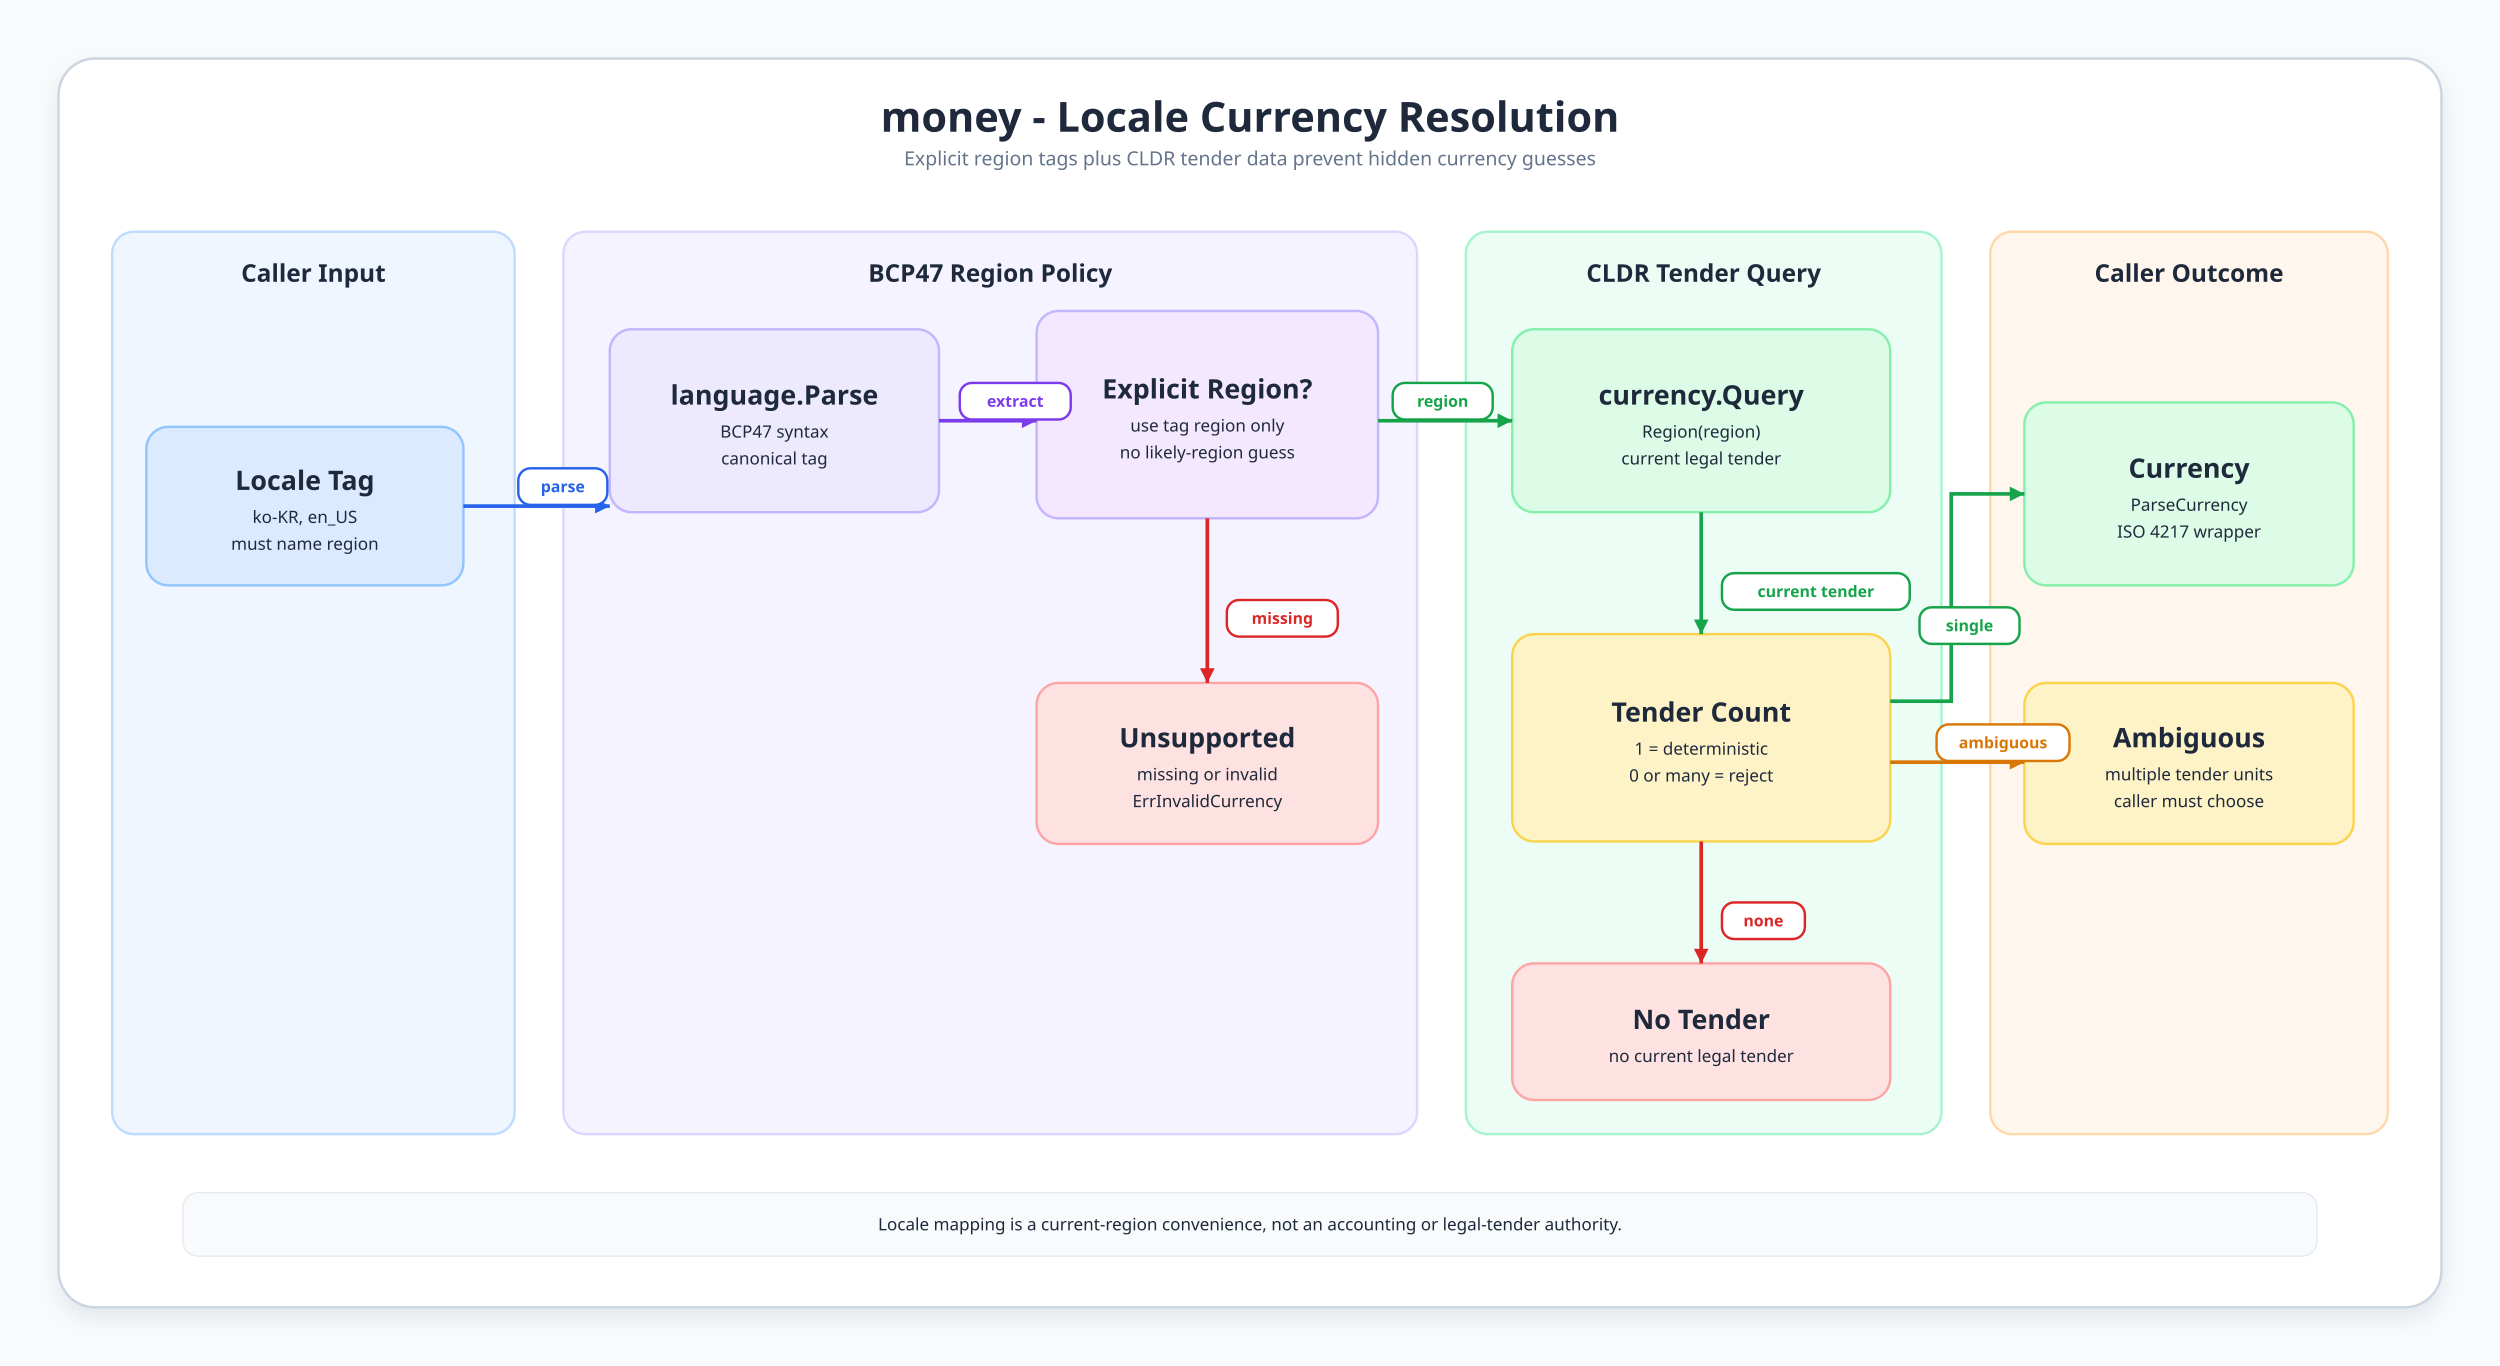
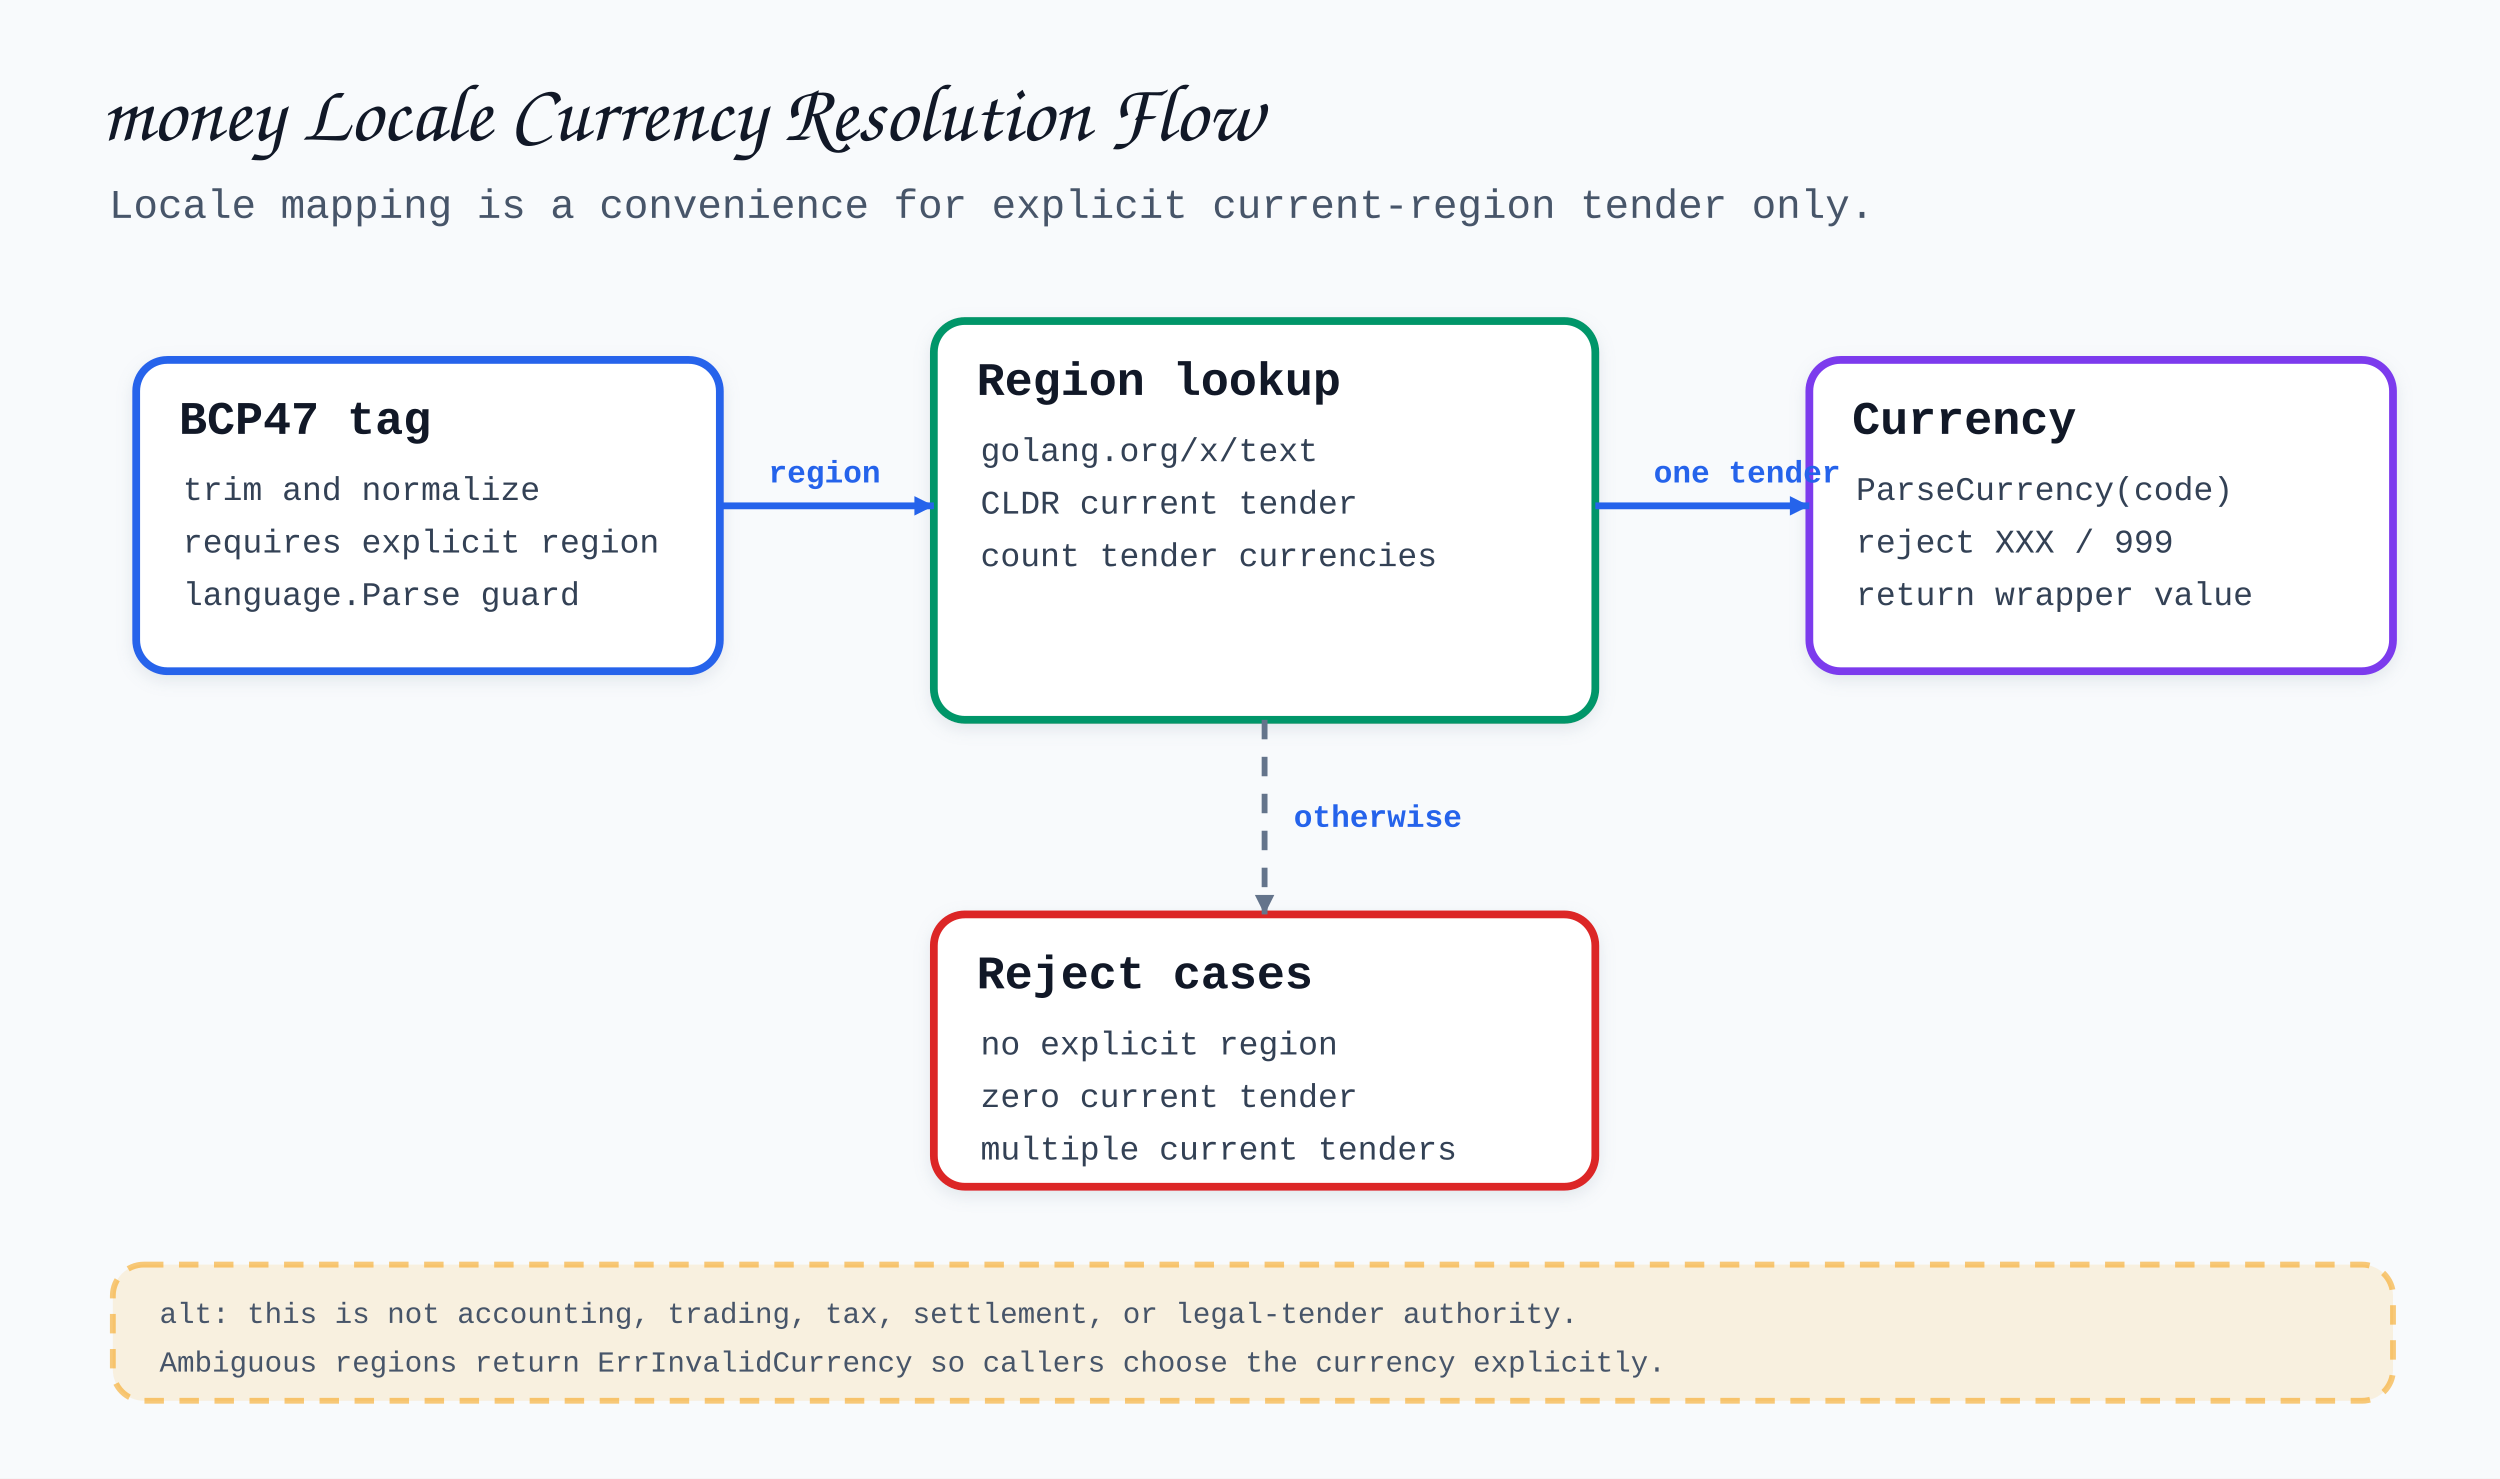
- <svg xmlns="http://www.w3.org/2000/svg" width="2050" height="1120" viewBox="0 0 2050 1120">
+ <svg xmlns="http://www.w3.org/2000/svg" width="1285" height="760" viewBox="0 0 1285 760">
  <defs>
-     <style>
-     .title { font-family: 'Architects Daughter'; font-size: 34px; font-weight: 700; fill: #1E293B; }
-     .subtitle { font-family: 'Comic Mono'; font-size: 16px; fill: #64748B; }
-     .panel-label { font-family: 'Architects Daughter'; font-size: 20px; font-weight: 700; fill: #1E293B; }
-     .card-title { font-family: 'Architects Daughter'; font-size: 22px; font-weight: 700; fill: #1E293B; }
-     .detail { font-family: 'Comic Mono'; font-size: 14px; fill: #1E293B; }
-     .route-label { font-family: 'Comic Mono'; font-size: 13px; font-weight: 700; }
-     .footer { font-family: 'Comic Mono'; font-size: 14px; fill: #1E293B; }
-   </style>
-     <filter id="shadow" x="-10%" y="-10%" width="120%" height="120%">
-       <feDropShadow dx="0" dy="8" stdDeviation="8" flood-color="#94A3B8" flood-opacity="0.22" />
+     <marker id="arrow" markerWidth="12" markerHeight="10" refX="10" refY="5" orient="auto" markerUnits="userSpaceOnUse">
+       <path d="M0,0 L10,5 L0,10 z" fill="#2563eb" />
+     </marker>
+     <marker id="arrow-gray" markerWidth="12" markerHeight="10" refX="10" refY="5" orient="auto" markerUnits="userSpaceOnUse">
+       <path d="M0,0 L10,5 L0,10 z" fill="#64748b" />
+     </marker>
+     <filter id="shadow" x="-10%" y="-10%" width="120%" height="125%">
+       <feDropShadow dx="0" dy="3" stdDeviation="4" flood-color="#94a3b8" flood-opacity=".22" />
    </filter>
-     <marker id="2563EB" viewBox="0 0 5 5" refX="4.5" refY="2.5" markerWidth="5" markerHeight="5" orient="auto">
-       <path d="M 0.5 0.5 L 4.5 2.5 L 0.5 4.5 Z" fill="#2563EB" />
-     </marker>
-     <marker id="7C3AED" viewBox="0 0 5 5" refX="4.5" refY="2.5" markerWidth="5" markerHeight="5" orient="auto">
-       <path d="M 0.5 0.5 L 4.5 2.5 L 0.5 4.5 Z" fill="#7C3AED" />
-     </marker>
-     <marker id="16A34A" viewBox="0 0 5 5" refX="4.5" refY="2.5" markerWidth="5" markerHeight="5" orient="auto">
-       <path d="M 0.5 0.5 L 4.5 2.5 L 0.5 4.5 Z" fill="#16A34A" />
-     </marker>
-     <marker id="D97706" viewBox="0 0 5 5" refX="4.5" refY="2.5" markerWidth="5" markerHeight="5" orient="auto">
-       <path d="M 0.5 0.5 L 4.5 2.5 L 0.5 4.5 Z" fill="#D97706" />
-     </marker>
-     <marker id="DC2626" viewBox="0 0 5 5" refX="4.5" refY="2.5" markerWidth="5" markerHeight="5" orient="auto">
-       <path d="M 0.5 0.5 L 4.5 2.5 L 0.5 4.5 Z" fill="#DC2626" />
-     </marker>
  </defs>
-   <rect width="2050" height="1120" fill="#F8FAFC" />
-   <rect x="48" y="48" width="1954" height="1024" rx="30" fill="#FFFFFF" stroke="#CBD5E1" stroke-width="2" filter="url(#shadow)" />
-   <text x="1025" y="96" class="title" text-anchor="middle" dominant-baseline="middle">money - Locale Currency Resolution</text>
-   <text x="1025" y="130" class="subtitle" text-anchor="middle" dominant-baseline="middle">Explicit region tags plus CLDR tender data prevent hidden currency guesses</text>
-   <rect x="92" y="190" width="330" height="740" rx="18" fill="#EFF6FF" stroke="#BFDBFE" stroke-width="2" />
-   <text x="257" y="224" class="panel-label" text-anchor="middle" dominant-baseline="middle">Caller Input</text>
-   <rect x="462" y="190" width="700" height="740" rx="18" fill="#F5F3FF" stroke="#DDD6FE" stroke-width="2" />
-   <text x="812" y="224" class="panel-label" text-anchor="middle" dominant-baseline="middle">BCP47 Region Policy</text>
-   <rect x="1202" y="190" width="390" height="740" rx="18" fill="#ECFDF5" stroke="#A7F3D0" stroke-width="2" />
-   <text x="1397" y="224" class="panel-label" text-anchor="middle" dominant-baseline="middle">CLDR Tender Query</text>
-   <rect x="1632" y="190" width="326" height="740" rx="18" fill="#FFF7ED" stroke="#FED7AA" stroke-width="2" />
-   <text x="1795" y="224" class="panel-label" text-anchor="middle" dominant-baseline="middle">Caller Outcome</text>
-   <rect x="120" y="350" width="260" height="130" rx="18" fill="#DBEAFE" stroke="#93C5FD" stroke-width="2" />
-   <text x="250" y="394" class="card-title" text-anchor="middle" dominant-baseline="middle">Locale Tag</text>
-   <text x="250" y="424" class="detail" text-anchor="middle" dominant-baseline="middle">ko-KR, en_US</text>
-   <text x="250" y="446" class="detail" text-anchor="middle" dominant-baseline="middle">must name region</text>
-   <rect x="500" y="270" width="270" height="150" rx="18" fill="#EDE9FE" stroke="#C4B5FD" stroke-width="2" />
-   <text x="635" y="324" class="card-title" text-anchor="middle" dominant-baseline="middle">language.Parse</text>
-   <text x="635" y="354" class="detail" text-anchor="middle" dominant-baseline="middle">BCP47 syntax</text>
-   <text x="635" y="376" class="detail" text-anchor="middle" dominant-baseline="middle">canonical tag</text>
-   <rect x="850" y="255" width="280" height="170" rx="18" fill="#F3E8FF" stroke="#C4B5FD" stroke-width="2" />
-   <text x="990" y="319" class="card-title" text-anchor="middle" dominant-baseline="middle">Explicit Region?</text>
-   <text x="990" y="349" class="detail" text-anchor="middle" dominant-baseline="middle">use tag region only</text>
-   <text x="990" y="371" class="detail" text-anchor="middle" dominant-baseline="middle">no likely-region guess</text>
-   <rect x="850" y="560" width="280" height="132" rx="18" fill="#FEE2E2" stroke="#FCA5A5" stroke-width="2" />
-   <text x="990" y="605" class="card-title" text-anchor="middle" dominant-baseline="middle">Unsupported</text>
-   <text x="990" y="635" class="detail" text-anchor="middle" dominant-baseline="middle">missing or invalid</text>
-   <text x="990" y="657" class="detail" text-anchor="middle" dominant-baseline="middle">ErrInvalidCurrency</text>
-   <rect x="1240" y="270" width="310" height="150" rx="18" fill="#DCFCE7" stroke="#86EFAC" stroke-width="2" />
-   <text x="1395" y="324" class="card-title" text-anchor="middle" dominant-baseline="middle">currency.Query</text>
-   <text x="1395" y="354" class="detail" text-anchor="middle" dominant-baseline="middle">Region(region)</text>
-   <text x="1395" y="376" class="detail" text-anchor="middle" dominant-baseline="middle">current legal tender</text>
-   <rect x="1240" y="520" width="310" height="170" rx="18" fill="#FEF3C7" stroke="#FCD34D" stroke-width="2" />
-   <text x="1395" y="584" class="card-title" text-anchor="middle" dominant-baseline="middle">Tender Count</text>
-   <text x="1395" y="614" class="detail" text-anchor="middle" dominant-baseline="middle">1 = deterministic</text>
-   <text x="1395" y="636" class="detail" text-anchor="middle" dominant-baseline="middle">0 or many = reject</text>
-   <rect x="1660" y="330" width="270" height="150" rx="18" fill="#DCFCE7" stroke="#86EFAC" stroke-width="2" />
-   <text x="1795" y="384" class="card-title" text-anchor="middle" dominant-baseline="middle">Currency</text>
-   <text x="1795" y="414" class="detail" text-anchor="middle" dominant-baseline="middle">ParseCurrency</text>
-   <text x="1795" y="436" class="detail" text-anchor="middle" dominant-baseline="middle">ISO 4217 wrapper</text>
-   <rect x="1660" y="560" width="270" height="132" rx="18" fill="#FEF3C7" stroke="#FCD34D" stroke-width="2" />
-   <text x="1795" y="605" class="card-title" text-anchor="middle" dominant-baseline="middle">Ambiguous</text>
-   <text x="1795" y="635" class="detail" text-anchor="middle" dominant-baseline="middle">multiple tender units</text>
-   <text x="1795" y="657" class="detail" text-anchor="middle" dominant-baseline="middle">caller must choose</text>
-   <rect x="1240" y="790" width="310" height="112" rx="18" fill="#FEE2E2" stroke="#FCA5A5" stroke-width="2" />
-   <text x="1395" y="836" class="card-title" text-anchor="middle" dominant-baseline="middle">No Tender</text>
-   <text x="1395" y="866" class="detail" text-anchor="middle" dominant-baseline="middle">no current legal tender</text>
-   <path d="M 380 415 L 500 415" fill="none" stroke="#2563EB" stroke-width="3" marker-end="url(#2563EB)" />
-   <path d="M 770 345 L 850 345" fill="none" stroke="#7C3AED" stroke-width="3" marker-end="url(#7C3AED)" />
-   <path d="M 1130 345 L 1240 345" fill="none" stroke="#16A34A" stroke-width="3" marker-end="url(#16A34A)" />
-   <path d="M 990 425 L 990 560" fill="none" stroke="#DC2626" stroke-width="3" marker-end="url(#DC2626)" />
-   <path d="M 1395 420 L 1395 520" fill="none" stroke="#16A34A" stroke-width="3" marker-end="url(#16A34A)" />
-   <path d="M 1550 575 L 1600 575 L 1600 405 L 1660 405" fill="none" stroke="#16A34A" stroke-width="3" marker-end="url(#16A34A)" />
-   <path d="M 1550 625 L 1660 625" fill="none" stroke="#D97706" stroke-width="3" marker-end="url(#D97706)" />
-   <path d="M 1395 690 L 1395 790" fill="none" stroke="#DC2626" stroke-width="3" marker-end="url(#DC2626)" />
-   <rect x="425" y="384" width="73" height="30" rx="10" fill="#FFFFFF" stroke="#2563EB" stroke-width="2" />
-   <text x="461.5" y="399" class="route-label" fill="#2563EB" text-anchor="middle" dominant-baseline="middle">parse</text>
-   <rect x="787" y="314" width="91" height="30" rx="10" fill="#FFFFFF" stroke="#7C3AED" stroke-width="2" />
-   <text x="832.5" y="329" class="route-label" fill="#7C3AED" text-anchor="middle" dominant-baseline="middle">extract</text>
-   <rect x="1142" y="314" width="82" height="30" rx="10" fill="#FFFFFF" stroke="#16A34A" stroke-width="2" />
-   <text x="1183" y="329" class="route-label" fill="#16A34A" text-anchor="middle" dominant-baseline="middle">region</text>
-   <rect x="1006" y="492" width="91" height="30" rx="10" fill="#FFFFFF" stroke="#DC2626" stroke-width="2" />
-   <text x="1051.5" y="507" class="route-label" fill="#DC2626" text-anchor="middle" dominant-baseline="middle">missing</text>
-   <rect x="1412" y="470" width="154" height="30" rx="10" fill="#FFFFFF" stroke="#16A34A" stroke-width="2" />
-   <text x="1489" y="485" class="route-label" fill="#16A34A" text-anchor="middle" dominant-baseline="middle">current tender</text>
-   <rect x="1574" y="498" width="82" height="30" rx="10" fill="#FFFFFF" stroke="#16A34A" stroke-width="2" />
-   <text x="1615" y="513" class="route-label" fill="#16A34A" text-anchor="middle" dominant-baseline="middle">single</text>
-   <rect x="1588" y="594" width="109" height="30" rx="10" fill="#FFFFFF" stroke="#D97706" stroke-width="2" />
-   <text x="1642.5" y="609" class="route-label" fill="#D97706" text-anchor="middle" dominant-baseline="middle">ambiguous</text>
-   <rect x="1412" y="740" width="68" height="30" rx="10" fill="#FFFFFF" stroke="#DC2626" stroke-width="2" />
-   <text x="1446" y="755" class="route-label" fill="#DC2626" text-anchor="middle" dominant-baseline="middle">none</text>
-   <rect x="150" y="978" width="1750" height="52" rx="12" fill="#F8FAFC" stroke="#E2E8F0" />
-   <text x="1025" y="1004" class="footer" text-anchor="middle" dominant-baseline="middle">Locale mapping is a current-region convenience, not an accounting or legal-tender authority.</text>
+   <style>
+ @font-face{font-family:'Architects Daughter';src:local('Architects Daughter');}
+ @font-face{font-family:'Comic Mono';src:local('Comic Mono');}
+ .bg{fill:#f8fafc}.title{font:42px 'Architects Daughter','Comic Sans MS',cursive;fill:#111827}.sub{font:21px 'Comic Mono','Courier New',monospace;fill:#475569}.card-title{font:24px 'Comic Mono','Courier New',monospace;font-weight:700;fill:#111827}.body{font:17px 'Comic Mono','Courier New',monospace;fill:#334155}.small{font:15px 'Comic Mono','Courier New',monospace;fill:#475569}.label{font:16px 'Comic Mono','Courier New',monospace;fill:#2563eb;font-weight:700}.arrow{stroke:#2563eb;stroke-width:3.5;fill:none;marker-end:url(#arrow)}.dashed{stroke:#64748b;stroke-width:3;stroke-dasharray:10 9;fill:none;marker-end:url(#arrow-gray)}.card{fill:#fff;stroke-width:4}.alt{fill:#f59e0b;fill-opacity:.12;stroke:#f59e0b;stroke-opacity:.55;stroke-dasharray:10 8;stroke-width:3}
+ </style>
+   <rect class="bg" width="1285" height="760" />
+   <text class="title" x="52" y="72">money Locale Currency Resolution Flow</text>
+   <text class="sub" x="56" y="112">Locale mapping is a convenience for explicit current-region tender only.</text>
+   <rect class="card" x="70" y="185" width="300" height="160" rx="16" fill="#eff6ff" stroke="#2563eb" filter="url(#shadow)" />
+   <text class="card-title" x="92" y="223">BCP47 tag</text>
+   <text class="body" x="94" y="257">trim and normalize</text>
+   <text class="body" x="94" y="284">requires explicit region</text>
+   <text class="body" x="94" y="311">language.Parse guard</text>
+   <rect class="card" x="480" y="165" width="340" height="205" rx="16" fill="#ecfdf5" stroke="#059669" filter="url(#shadow)" />
+   <text class="card-title" x="502" y="203">Region lookup</text>
+   <text class="body" x="504" y="237">golang.org/x/text</text>
+   <text class="body" x="504" y="264">CLDR current tender</text>
+   <text class="body" x="504" y="291">count tender currencies</text>
+   <rect class="card" x="930" y="185" width="300" height="160" rx="16" fill="#f5f3ff" stroke="#7c3aed" filter="url(#shadow)" />
+   <text class="card-title" x="952" y="223">Currency</text>
+   <text class="body" x="954" y="257">ParseCurrency(code)</text>
+   <text class="body" x="954" y="284">reject XXX / 999</text>
+   <text class="body" x="954" y="311">return wrapper value</text>
+   <rect class="card" x="480" y="470" width="340" height="140" rx="16" fill="#fef2f2" stroke="#dc2626" filter="url(#shadow)" />
+   <text class="card-title" x="502" y="508">Reject cases</text>
+   <text class="body" x="504" y="542">no explicit region</text>
+   <text class="body" x="504" y="569">zero current tender</text>
+   <text class="body" x="504" y="596">multiple current tenders</text>
+   <path class="arrow" d="M370 260 L480 260" />
+   <text class="label" x="395" y="248">region</text>
+   <path class="arrow" d="M820 260 L930 260" />
+   <text class="label" x="850" y="248">one tender</text>
+   <path class="dashed" d="M650 370 L650 470" />
+   <text class="label" x="665" y="425">otherwise</text>
+   <rect class="alt" x="58" y="650" width="1172" height="70" rx="16" />
+   <text class="small" x="82" y="680">alt: this is not accounting, trading, tax, settlement, or legal-tender authority.</text>
+   <text class="small" x="82" y="705">Ambiguous regions return ErrInvalidCurrency so callers choose the currency explicitly.</text>
</svg>
